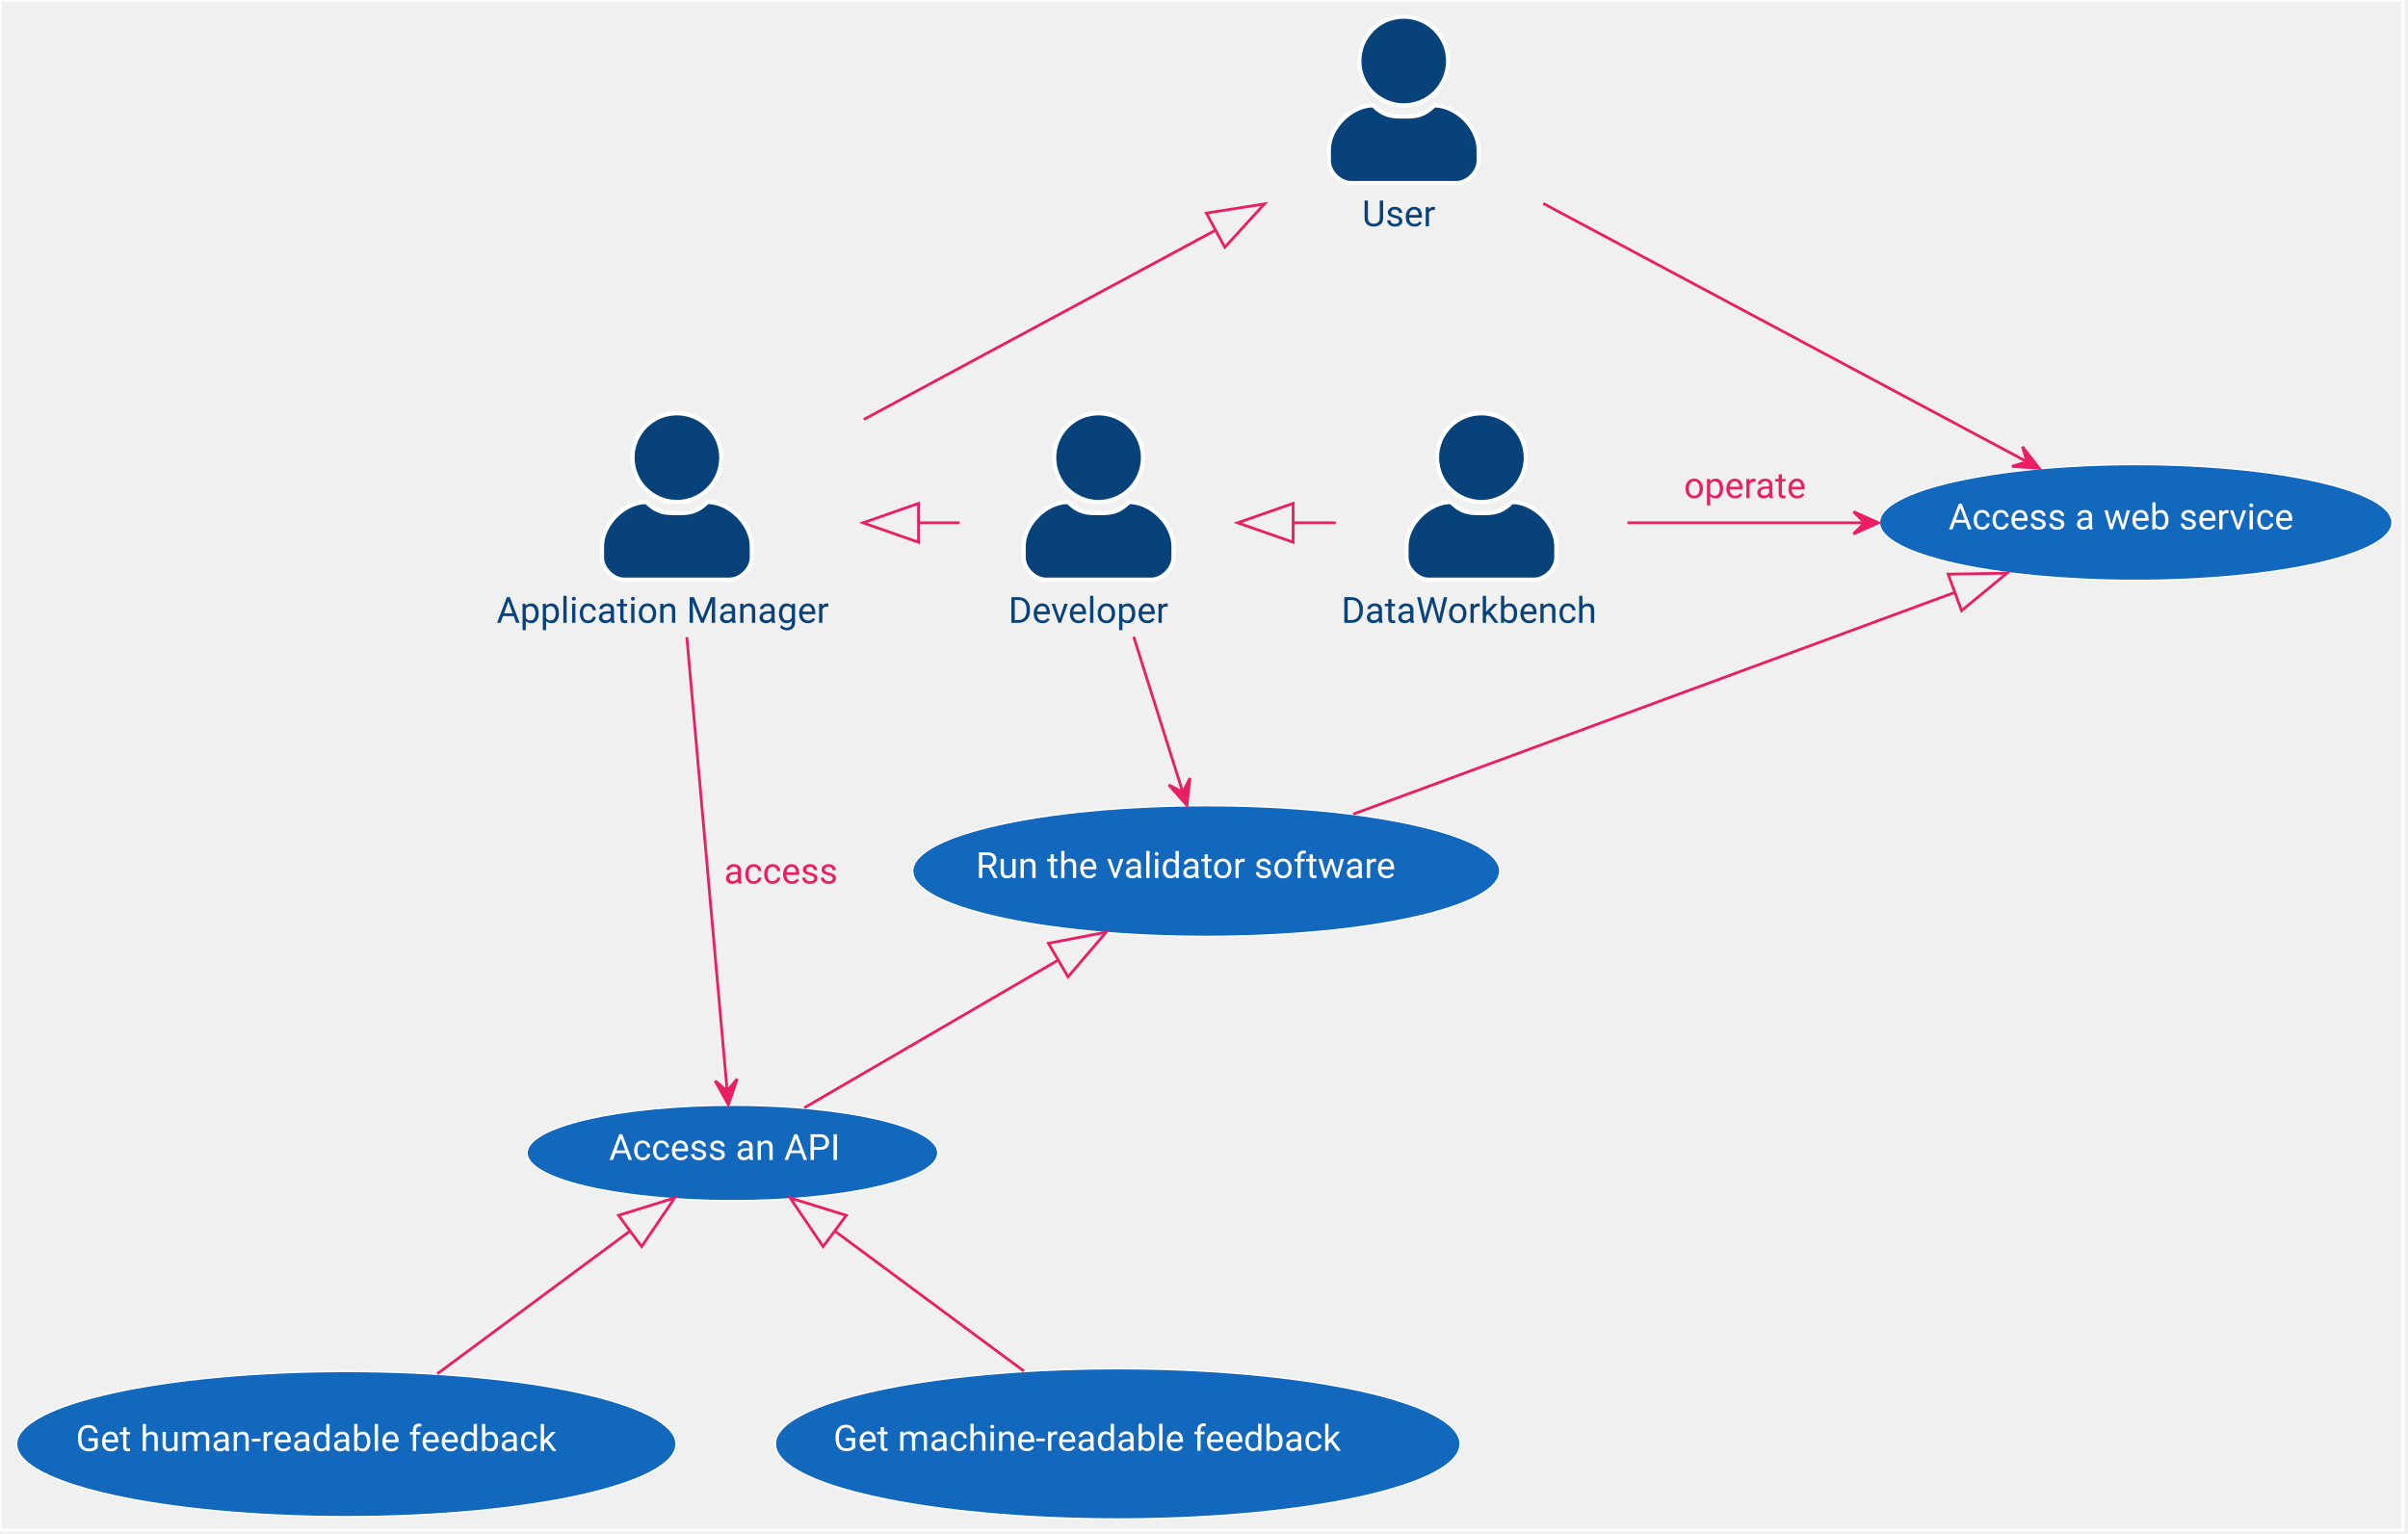
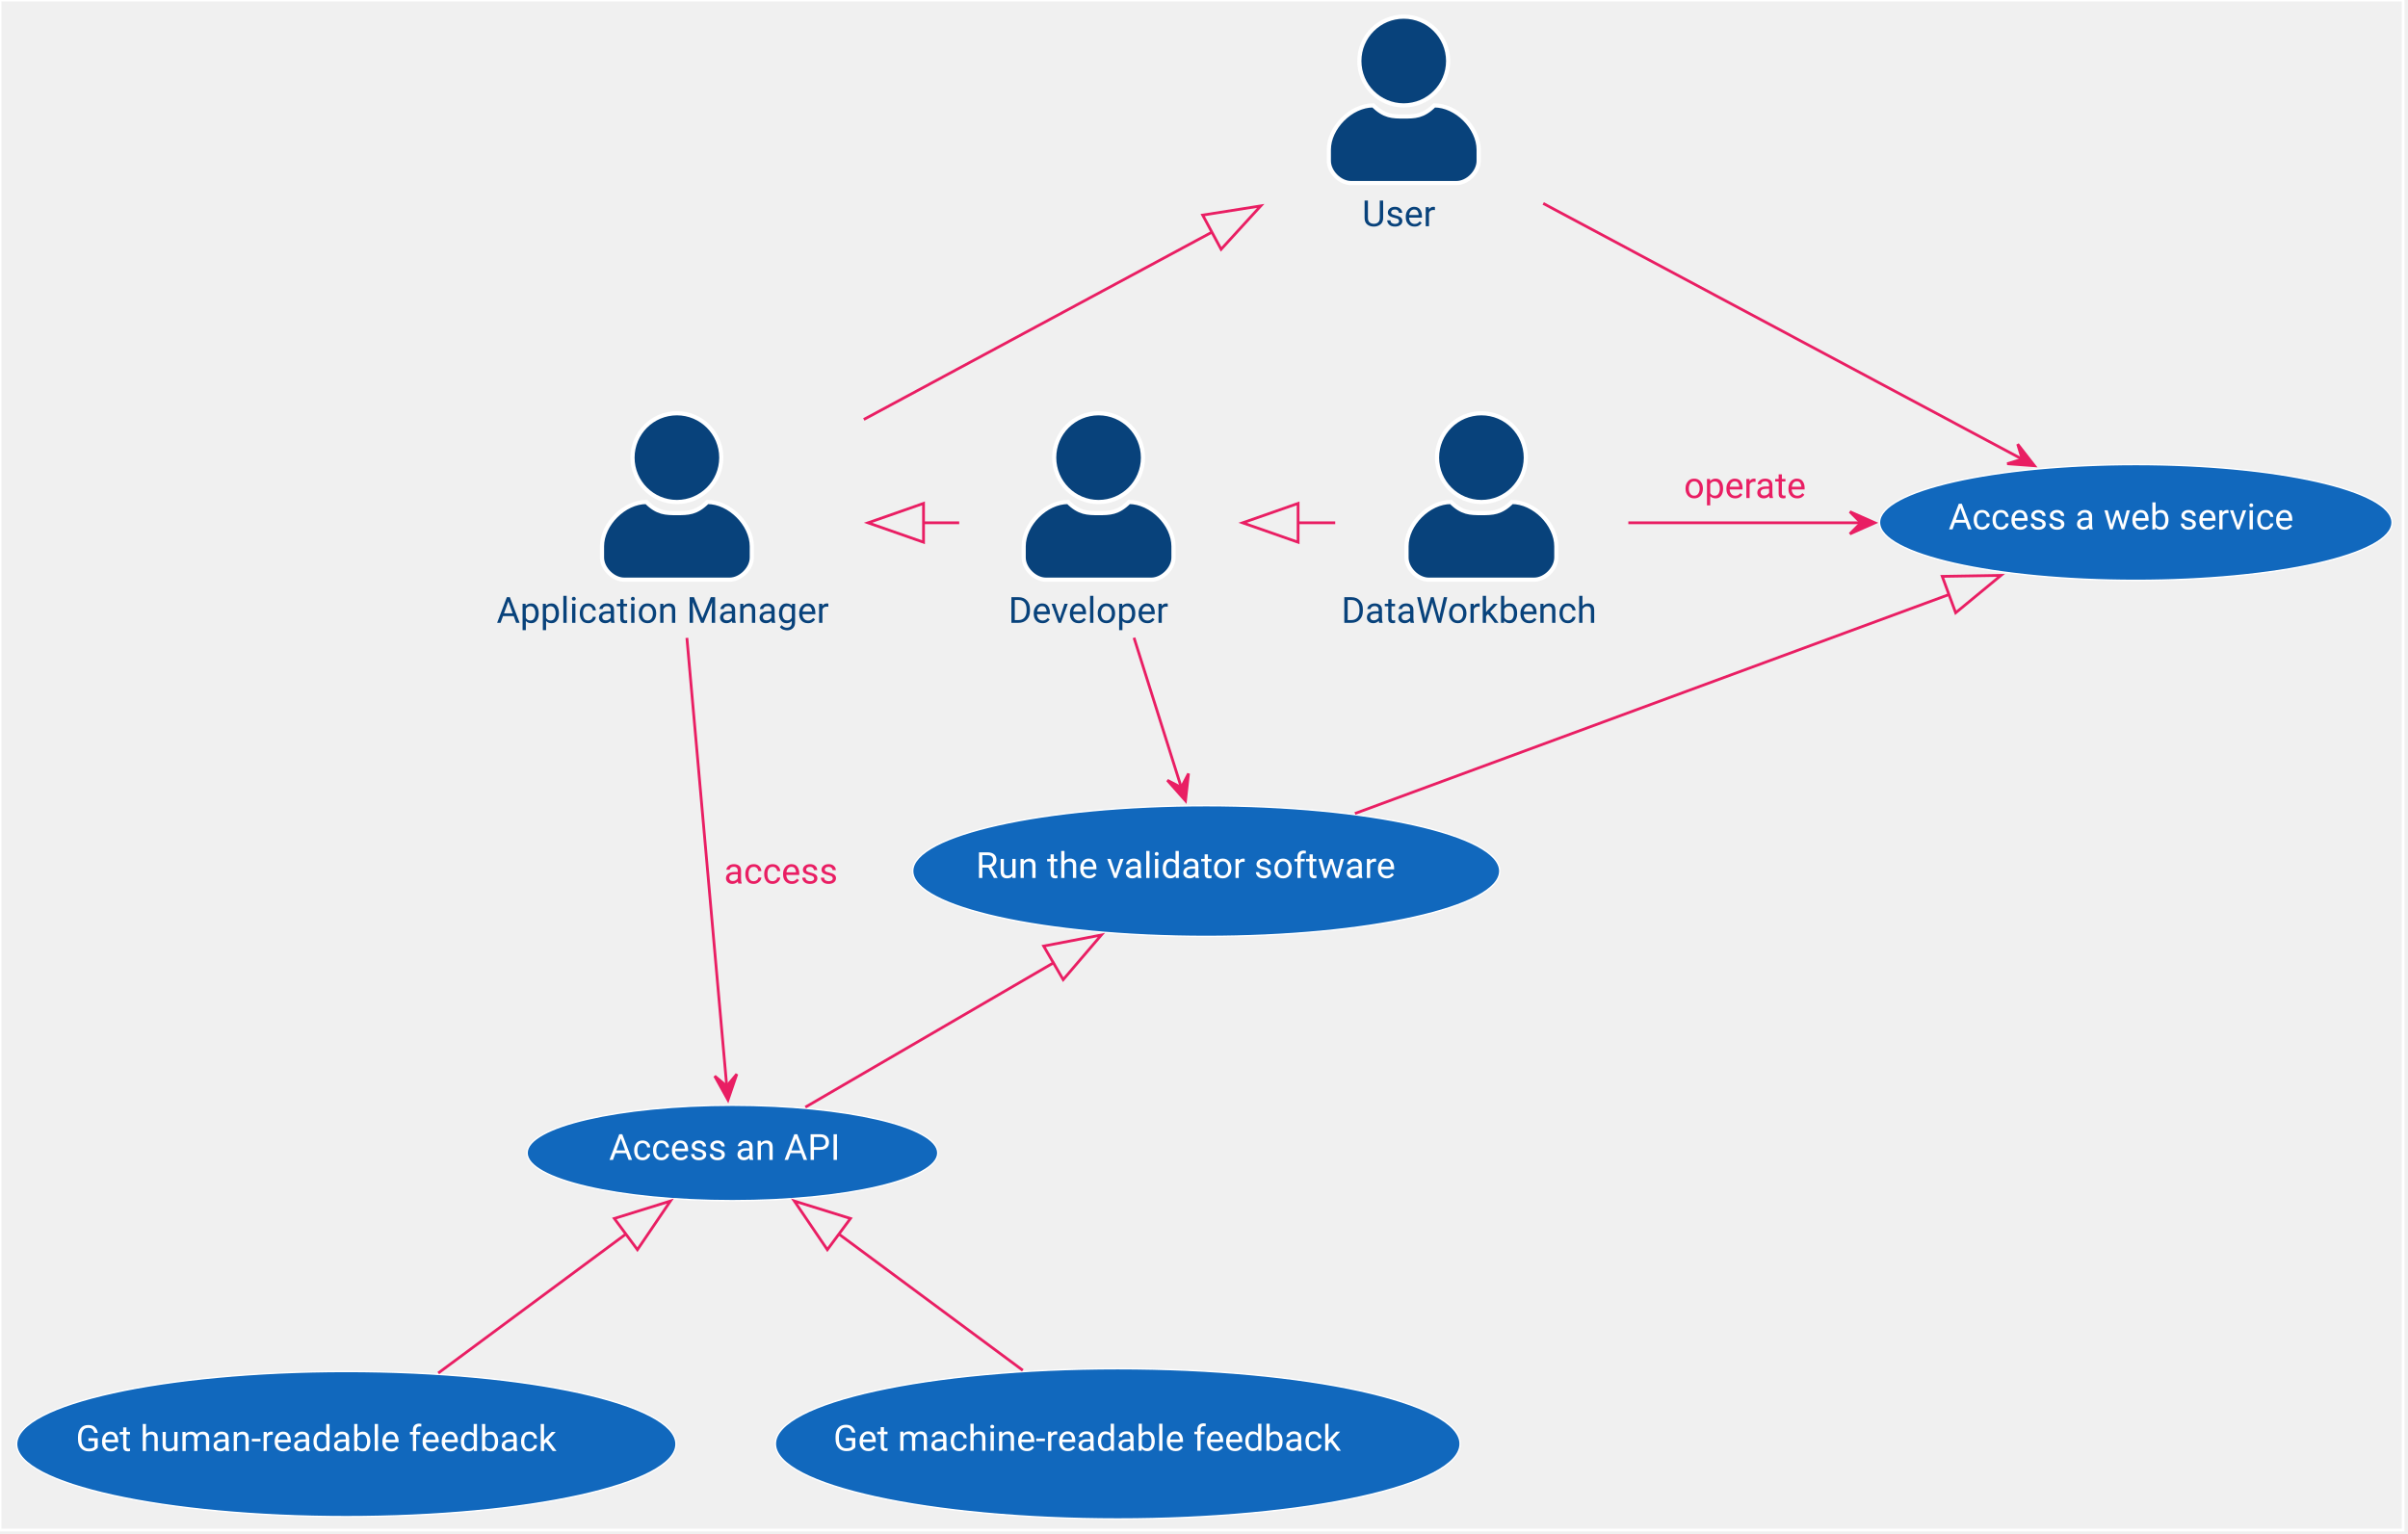
<svg xmlns="http://www.w3.org/2000/svg" contentStyleType="text/css" height="553px" preserveAspectRatio="none" style="width:868px;height:553px;background:#FFFFFF;" version="1.1" viewBox="0 0 868 553" width="868px" zoomAndPan="magnify">
  <defs />
  <g>
    <rect fill="none" height="551.663" style="stroke:#FFFFFF;stroke-width:1.0;" width="866.253" x="0" y="0" />
    <g id="elem_user">
      <ellipse cx="506" cy="22" fill="#08427B" rx="16" ry="16" style="stroke:#FFFFFF;stroke-width:1.5;" />
      <path d="M506,42 C510,42 513,42 517,38 C525,38 533,46 533,54 L533,58 C533,62 529,66 525,66 L487,66 C483,66 479,62 479,58 L479,54 C479,46 487,38 495,38 C499,42 502,42 506,42 " fill="#08427B" style="stroke:#FFFFFF;stroke-width:1.5;" />
      <text fill="#08427B" font-family="Roboto" font-size="13" lengthAdjust="spacing" textLength="30" x="491" y="81.567">User</text>
    </g>
    <g id="elem_developer">
      <ellipse cx="396" cy="165" fill="#08427B" rx="16" ry="16" style="stroke:#FFFFFF;stroke-width:1.5;" />
      <path d="M396,185 C400,185 403,185 407,181 C415,181 423,189 423,197 L423,201 C423,205 419,209 415,209 L377,209 C373,209 369,205 369,201 L369,197 C369,189 377,181 385,181 C389,185 392,185 396,185 " fill="#08427B" style="stroke:#FFFFFF;stroke-width:1.5;" />
      <text fill="#08427B" font-family="Roboto" font-size="13" lengthAdjust="spacing" textLength="65" x="363.5" y="224.567">Developer</text>
    </g>
    <g id="elem_appman">
      <ellipse cx="244" cy="165" fill="#08427B" rx="16" ry="16" style="stroke:#FFFFFF;stroke-width:1.5;" />
      <path d="M244,185 C248,185 251,185 255,181 C263,181 271,189 271,197 L271,201 C271,205 267,209 263,209 L225,209 C221,209 217,205 217,201 L217,197 C217,189 225,181 233,181 C237,185 240,185 244,185 " fill="#08427B" style="stroke:#FFFFFF;stroke-width:1.5;" />
      <text fill="#08427B" font-family="Roboto" font-size="13" lengthAdjust="spacing" textLength="130" x="179" y="224.567">Application Manager</text>
    </g>
    <g id="elem_dwb">
      <ellipse cx="534" cy="165" fill="#08427B" rx="16" ry="16" style="stroke:#FFFFFF;stroke-width:1.5;" />
      <path d="M534,185 C538,185 541,185 545,181 C553,181 561,189 561,197 L561,201 C561,205 557,209 553,209 L515,209 C511,209 507,205 507,201 L507,197 C507,189 515,181 523,181 C527,185 530,185 534,185 " fill="#08427B" style="stroke:#FFFFFF;stroke-width:1.5;" />
      <text fill="#08427B" font-family="Roboto" font-size="13" lengthAdjust="spacing" textLength="101" x="483.5" y="224.567">DataWorkbench</text>
    </g>
    <g id="elem_hfeedback">
      <ellipse cx="124.837" cy="520.667" fill="#1168BD" rx="118.837" ry="26.167" style="stroke:#FFFFFF;stroke-width:0.5;" />
      <text fill="#FFFFFF" font-family="Roboto" font-size="13" lengthAdjust="spacing" textLength="195" x="27.337" y="523.168">Get human-readable feedback</text>
    </g>
    <g id="elem_mfeedback">
      <ellipse cx="402.908" cy="520.582" fill="#1168BD" rx="123.408" ry="27.082" style="stroke:#FFFFFF;stroke-width:0.5;" />
      <text fill="#FFFFFF" font-family="Roboto" font-size="13" lengthAdjust="spacing" textLength="205" x="300.408" y="523.082">Get machine-readable feedback</text>
    </g>
    <g id="elem_api">
      <ellipse cx="264.022" cy="415.704" fill="#1168BD" rx="74.022" ry="17.204" style="stroke:#FFFFFF;stroke-width:0.5;" />
      <text fill="#FFFFFF" font-family="Roboto" font-size="13" lengthAdjust="spacing" textLength="89" x="219.522" y="418.205">Access an API</text>
    </g>
    <g id="elem_run">
      <ellipse cx="434.805" cy="314.061" fill="#1168BD" rx="105.805" ry="23.561" style="stroke:#FFFFFF;stroke-width:0.5;" />
      <text fill="#FFFFFF" font-family="Roboto" font-size="13" lengthAdjust="spacing" textLength="166" x="351.805" y="316.562">Run the validator software</text>
    </g>
    <g id="elem_ws">
      <ellipse cx="769.876" cy="188.375" fill="#1168BD" rx="92.376" ry="20.875" style="stroke:#FFFFFF;stroke-width:0.5;" />
      <text fill="#FFFFFF" font-family="Roboto" font-size="13" lengthAdjust="spacing" textLength="135" x="702.376" y="190.876">Access a web service</text>
    </g>
    <g id="link_user_appman">
-       <path d="M438.08,83.05 C399.08,104.04 350.28,130.3 311.37,151.24 " fill="none" id="user-backto-appman" style="stroke:#E91E63;stroke-width:1.0;" />
-       <polygon fill="none" points="434.86,76.83,455.79,73.52,441.5,89.16,434.86,76.83" style="stroke:#E91E63;stroke-width:1.0;" />
+       <path d="M437.02,83.62 C398.2,104.52 349.93,130.49 311.37,151.24 " fill="none" id="user-backto-appman" style="stroke:#E91E63;stroke-width:1.0;" />
+       <polygon fill="none" points="433.53,77.55,454.46,74.24,440.17,89.88,433.53,77.55" style="stroke:#E91E63;stroke-width:1.0;" />
    </g>
    <g id="link_appman_developer">
-       <path d="M331.23,188.5 C336.12,188.5 341.02,188.5 345.92,188.5 " fill="none" id="appman-backto-developer" style="stroke:#E91E63;stroke-width:1.0;" />
-       <polygon fill="none" points="331.09,195.5,311.09,188.5,331.09,181.5,331.09,195.5" style="stroke:#E91E63;stroke-width:1.0;" />
+       <path d="M332.87,188.5 C337.17,188.5 341.47,188.5 345.76,188.5 " fill="none" id="appman-backto-developer" style="stroke:#E91E63;stroke-width:1.0;" />
+       <polygon fill="none" points="332.9,195.5,312.9,188.5,332.9,181.5,332.9,195.5" style="stroke:#E91E63;stroke-width:1.0;" />
    </g>
    <g id="link_developer_dwb">
-       <path d="M466.29,188.5 C471.36,188.5 476.42,188.5 481.49,188.5 " fill="none" id="developer-backto-dwb" style="stroke:#E91E63;stroke-width:1.0;" />
-       <polygon fill="none" points="466.13,195.5,446.13,188.5,466.13,181.5,466.13,195.5" style="stroke:#E91E63;stroke-width:1.0;" />
+       <path d="M467.67,188.5 C472.22,188.5 476.76,188.5 481.3,188.5 " fill="none" id="developer-backto-dwb" style="stroke:#E91E63;stroke-width:1.0;" />
+       <polygon fill="none" points="467.92,195.5,447.92,188.5,467.92,181.5,467.92,195.5" style="stroke:#E91E63;stroke-width:1.0;" />
    </g>
    <g id="link_api_mfeedback">
-       <path d="M301.11,444 C322.23,459.65 348.5,479.12 369.08,494.36 " fill="none" id="api-backto-mfeedback" style="stroke:#E91E63;stroke-width:1.0;" />
-       <polygon fill="none" points="296.71,449.45,284.81,431.92,305.05,438.2,296.71,449.45" style="stroke:#E91E63;stroke-width:1.0;" />
+       <path d="M302.25,444.85 C323.04,460.25 348.55,479.15 368.69,494.08 " fill="none" id="api-backto-mfeedback" style="stroke:#E91E63;stroke-width:1.0;" />
+       <polygon fill="none" points="298.23,450.58,286.33,433.04,306.56,439.33,298.23,450.58" style="stroke:#E91E63;stroke-width:1.0;" />
    </g>
    <g id="link_api_hfeedback">
-       <path d="M226.91,443.98 C205.32,459.98 178.36,479.96 157.59,495.35 " fill="none" id="api-backto-hfeedback" style="stroke:#E91E63;stroke-width:1.0;" />
-       <polygon fill="none" points="222.95,438.2,243.19,431.92,231.29,449.45,222.95,438.2" style="stroke:#E91E63;stroke-width:1.0;" />
+       <path d="M225.75,444.84 C204.5,460.59 178.32,479.99 157.97,495.07 " fill="none" id="api-backto-hfeedback" style="stroke:#E91E63;stroke-width:1.0;" />
+       <polygon fill="none" points="221.44,439.33,241.67,433.04,229.77,450.58,221.44,439.33" style="stroke:#E91E63;stroke-width:1.0;" />
    </g>
    <g id="link_run_api">
-       <path d="M381.21,346.3 C350.75,364.02 314.04,385.38 289.92,399.42 " fill="none" id="run-backto-api" style="stroke:#E91E63;stroke-width:1.0;" />
-       <polygon fill="none" points="377.93,340.11,398.74,336.1,384.97,352.21,377.93,340.11" style="stroke:#E91E63;stroke-width:1.0;" />
+       <path d="M380.05,346.97 C349.99,364.46 314.13,385.33 290.31,399.19 " fill="none" id="run-backto-api" style="stroke:#E91E63;stroke-width:1.0;" />
+       <polygon fill="none" points="376.2,341.11,397.01,337.11,383.24,353.22,376.2,341.11" style="stroke:#E91E63;stroke-width:1.0;" />
    </g>
    <g id="link_ws_run">
-       <path d="M704.45,213.67 C641.13,237.01 546.43,271.92 487.8,293.53 " fill="none" id="ws-backto-run" style="stroke:#E91E63;stroke-width:1.0;" />
-       <polygon fill="none" points="702.23,207.02,723.42,206.67,707.08,220.16,702.23,207.02" style="stroke:#E91E63;stroke-width:1.0;" />
+       <path d="M702.56,214.36 C639.47,237.62 546.5,271.9 488.41,293.31 " fill="none" id="ws-backto-run" style="stroke:#E91E63;stroke-width:1.0;" />
+       <polygon fill="none" points="700.11,207.81,721.29,207.46,704.95,220.94,700.11,207.81" style="stroke:#E91E63;stroke-width:1.0;" />
    </g>
    <g id="link_user_ws">
-       <path d="M556.28,73.35 C606.9,100.39 683.96,141.55 730.4,166.35 " fill="none" id="user-to-ws" style="stroke:#E91E63;stroke-width:1.0;" />
-       <polygon fill="#E91E63" points="735.08,168.85,729.025,161.082,730.669,166.495,725.257,168.139,735.08,168.85" style="stroke:#E91E63;stroke-width:1.0;" />
+       <path d="M556.28,73.35 C606.45,100.15 682.59,140.82 729.16,165.69 " fill="none" id="user-to-ws" style="stroke:#E91E63;stroke-width:1.0;" />
+       <polygon fill="#E91E63" points="733.35,167.92,727.306,160.144,728.943,165.559,723.528,167.196,733.35,167.92" style="stroke:#E91E63;stroke-width:1.0;" />
    </g>
    <g id="link_appman_api">
-       <path d="M247.58,229.73 C251.83,277.55 258.77,355.61 262.1,393.09 " fill="none" id="appman-to-api" style="stroke:#E91E63;stroke-width:1.0;" />
-       <polygon fill="#E91E63" points="262.56,398.32,265.746,389.001,262.116,393.34,257.777,389.71,262.56,398.32" style="stroke:#E91E63;stroke-width:1.0;" />
+       <path d="M247.6,229.99 C251.81,277.35 258.63,354.09 261.99,391.93 " fill="none" id="appman-to-api" style="stroke:#E91E63;stroke-width:1.0;" />
+       <polygon fill="#E91E63" points="262.41,396.59,265.598,387.271,261.968,391.61,257.629,387.979,262.41,396.59" style="stroke:#E91E63;stroke-width:1.0;" />
      <text fill="#E91E63" font-family="Roboto" font-size="13" lengthAdjust="spacing" textLength="44" x="261" y="318.567">access</text>
    </g>
    <g id="link_developer_run">
-       <path d="M408.66,229.6 C414.43,247.85 421.1,269 426.29,285.43 " fill="none" id="developer-to-run" style="stroke:#E91E63;stroke-width:1.0;" />
-       <polygon fill="#E91E63" points="427.85,290.37,428.94,280.582,426.337,285.604,421.315,283.002,427.85,290.37" style="stroke:#E91E63;stroke-width:1.0;" />
+       <path d="M408.77,229.94 C414.34,247.58 420.74,267.86 425.83,283.96 " fill="none" id="developer-to-run" style="stroke:#E91E63;stroke-width:1.0;" />
+       <polygon fill="#E91E63" points="427.33,288.7,428.42,278.912,425.817,283.934,420.795,281.332,427.33,288.7" style="stroke:#E91E63;stroke-width:1.0;" />
    </g>
    <g id="link_dwb_ws">
-       <path d="M586.67,188.5 C611.84,188.5 642.8,188.5 672.07,188.5 " fill="none" id="dwb-to-ws" style="stroke:#E91E63;stroke-width:1.0;" />
-       <polygon fill="#E91E63" points="677.13,188.5,668.13,184.5,672.13,188.5,668.13,192.5,677.13,188.5" style="stroke:#E91E63;stroke-width:1.0;" />
+       <path d="M586.96,188.5 C611.73,188.5 642.05,188.5 670.83,188.5 " fill="none" id="dwb-to-ws" style="stroke:#E91E63;stroke-width:1.0;" />
+       <polygon fill="#E91E63" points="675.82,188.5,666.82,184.5,670.82,188.5,666.82,192.5,675.82,188.5" style="stroke:#E91E63;stroke-width:1.0;" />
      <text fill="#E91E63" font-family="Roboto" font-size="13" lengthAdjust="spacing" textLength="50" x="607" y="179.567">operate</text>
    </g>
  </g>
</svg>
